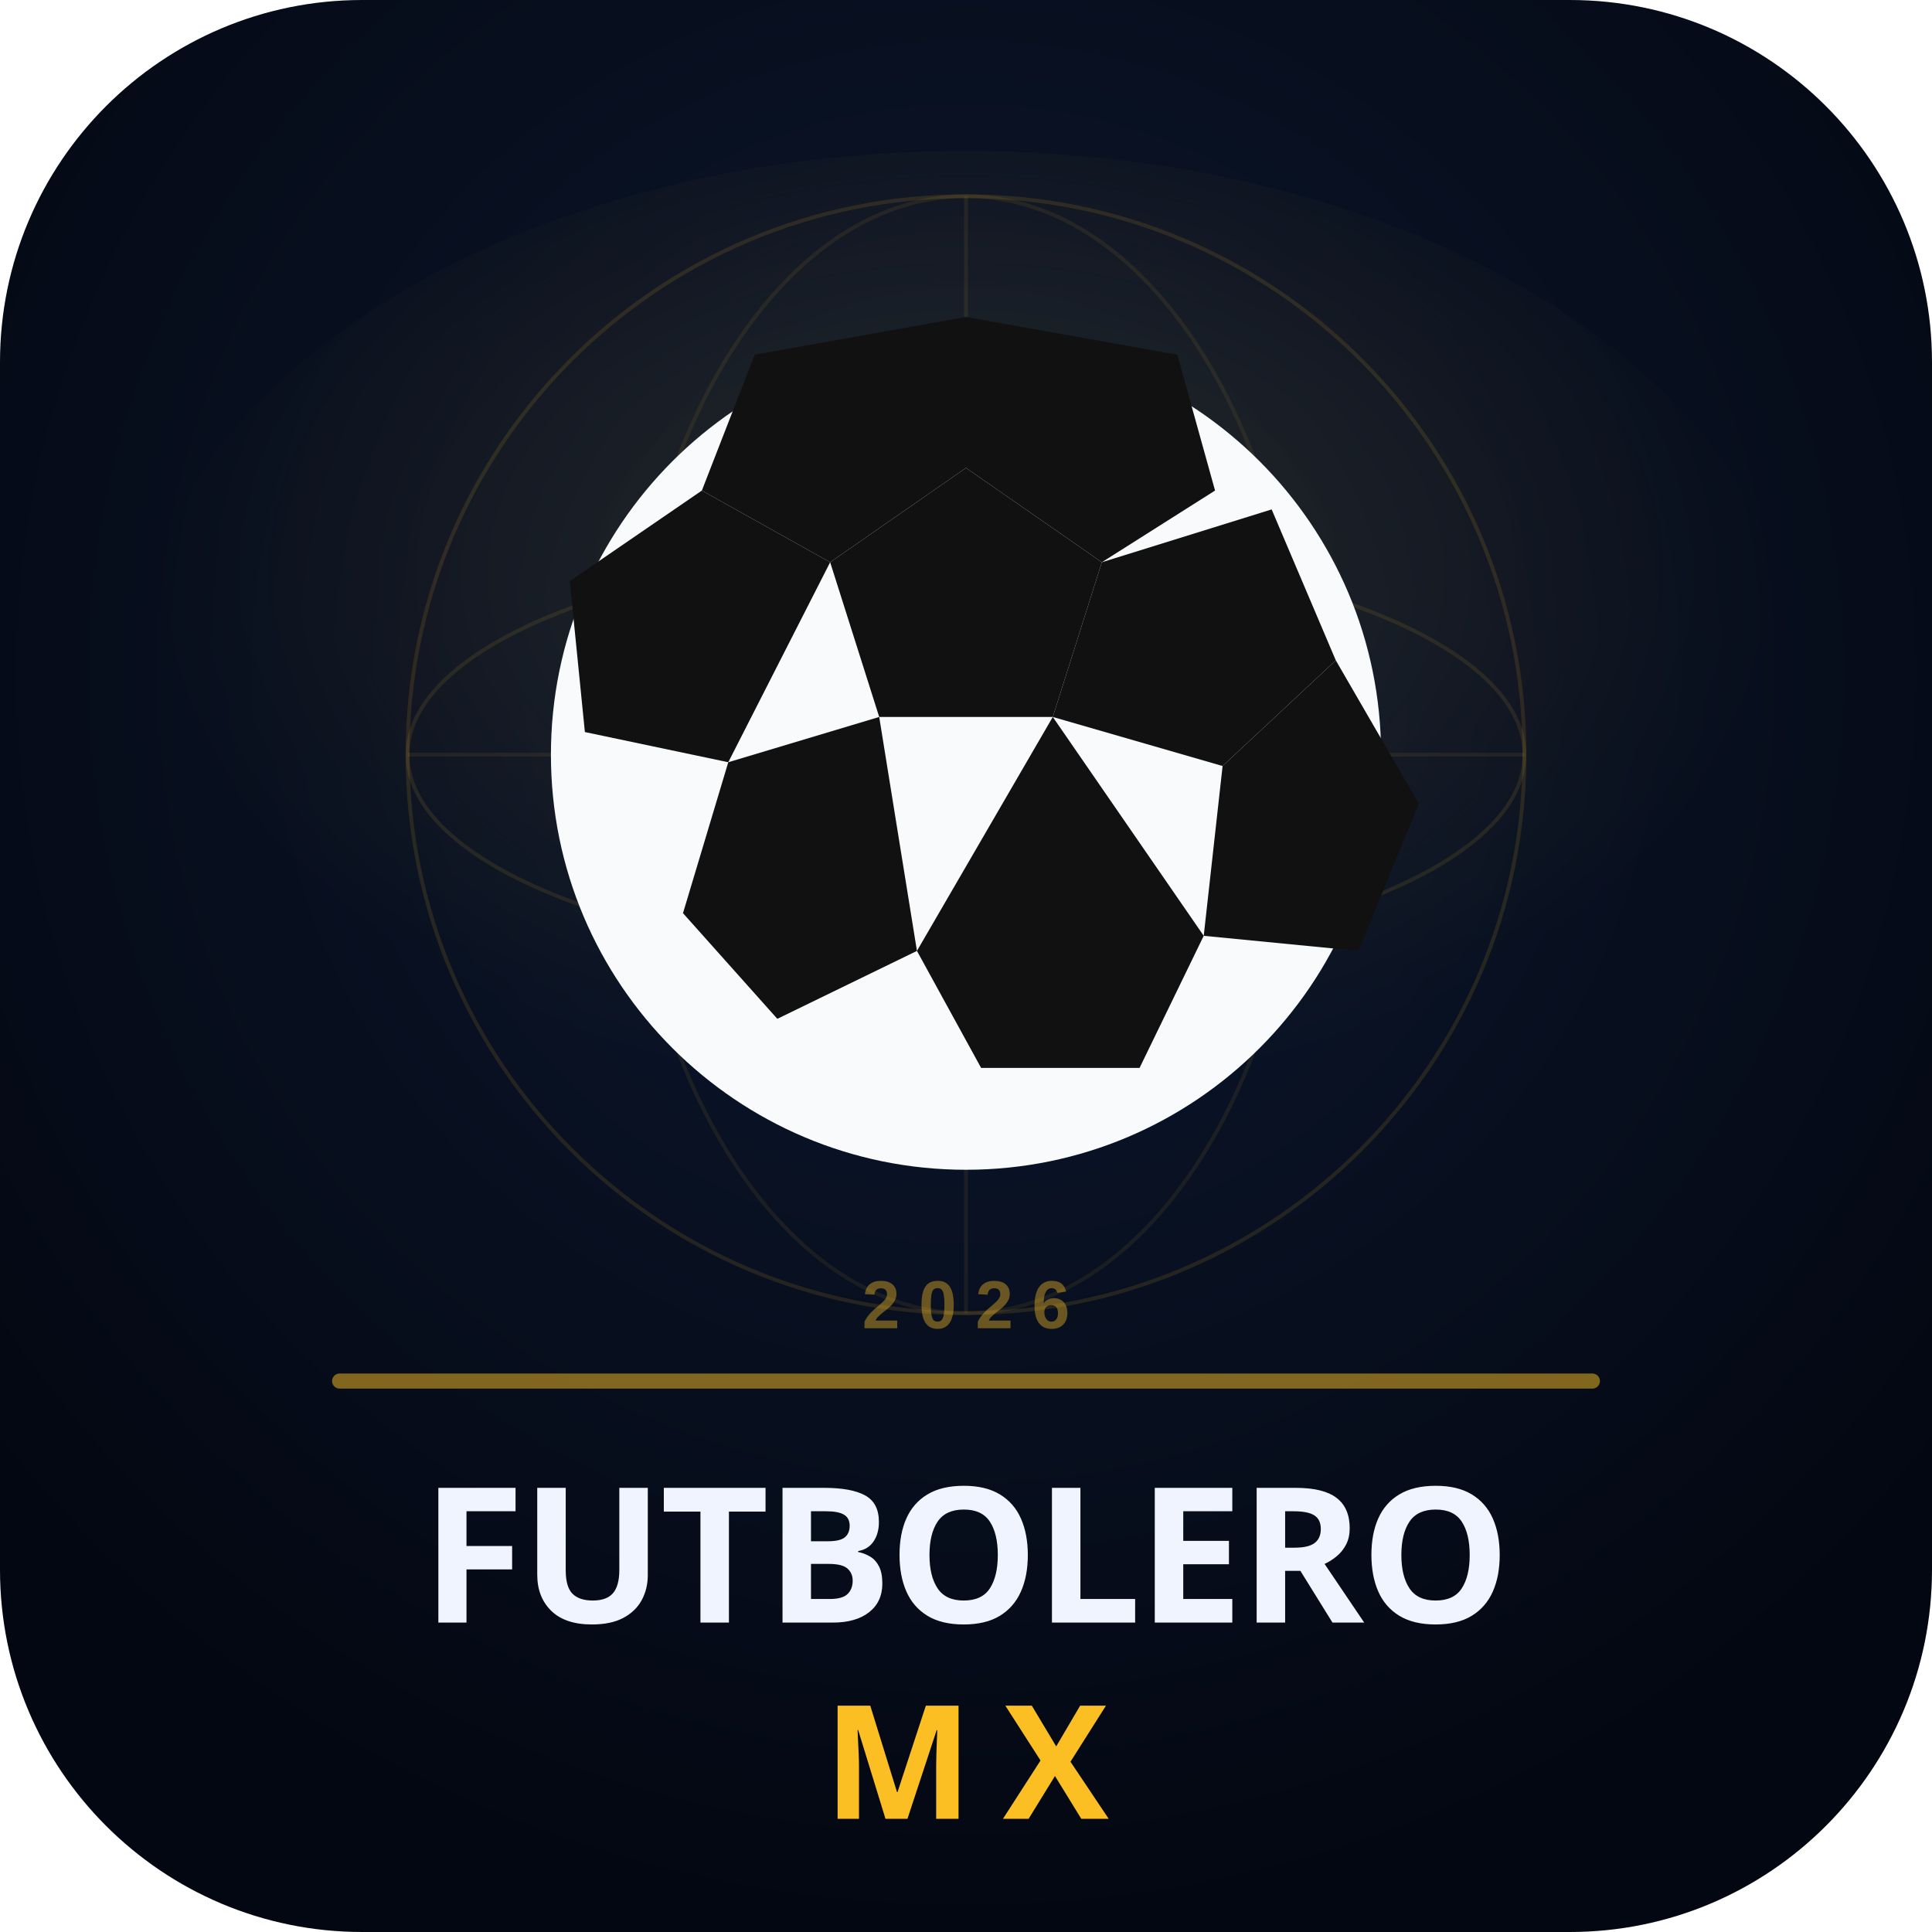
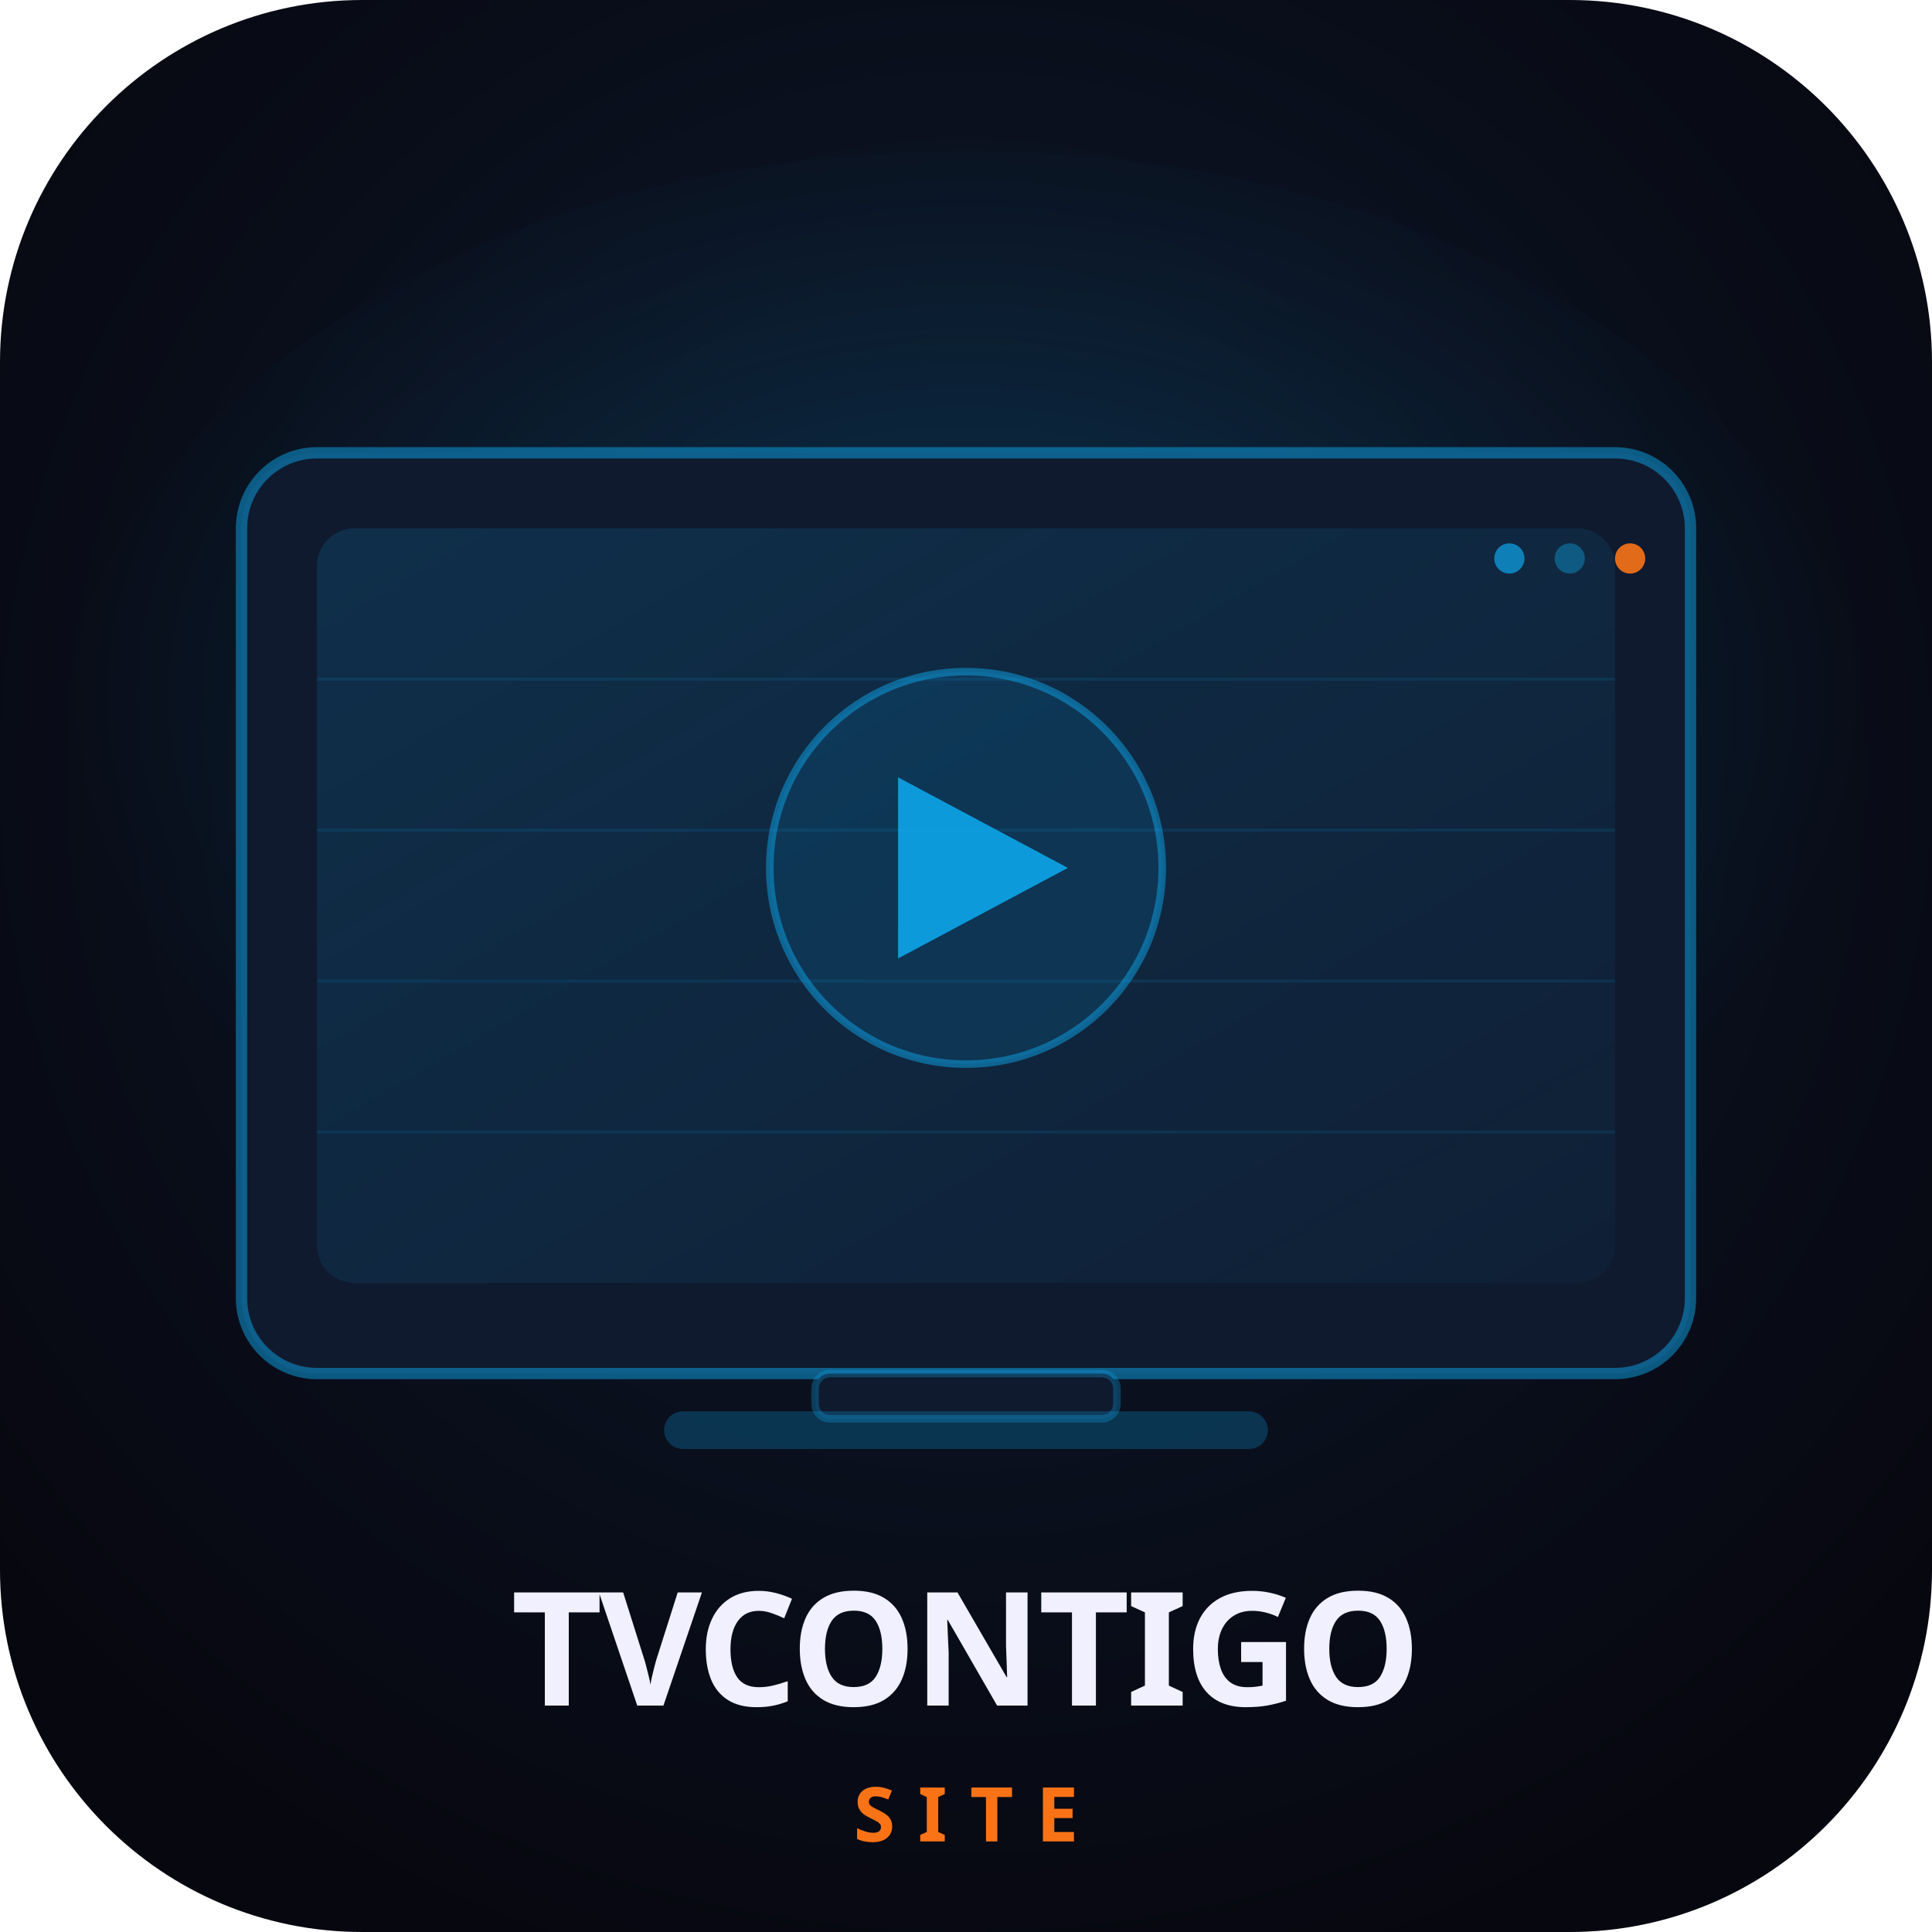
<svg xmlns="http://www.w3.org/2000/svg" viewBox="0 0 512 512">
  <defs>
-     <radialGradient id="bg" cx="50%" cy="35%" r="65%">
-       <stop offset="0%" stop-color="#0d1930" />
-       <stop offset="100%" stop-color="#030711" />
+     <radialGradient id="bg" cx="50%" cy="40%" r="65%">
+       <stop offset="0%" stop-color="#0d1a2e" />
+       <stop offset="100%" stop-color="#07070f" />
    </radialGradient>
-     <radialGradient id="glow" cx="50%" cy="40%" r="50%">
-       <stop offset="0%" stop-color="#fbbf24" stop-opacity=".12" />
-       <stop offset="100%" stop-color="#fbbf24" stop-opacity="0" />
+     <radialGradient id="glow" cx="50%" cy="45%" r="50%">
+       <stop offset="0%" stop-color="#0ea5e9" stop-opacity=".18" />
+       <stop offset="100%" stop-color="#0ea5e9" stop-opacity="0" />
    </radialGradient>
+     <linearGradient id="screen" x1="0%" y1="0%" x2="100%" y2="100%">
+       <stop offset="0%" stop-color="#0ea5e9" stop-opacity=".15" />
+       <stop offset="100%" stop-color="#0ea5e9" stop-opacity=".04" />
+     </linearGradient>
  </defs>
  <rect width="512" height="512" rx="96" fill="url(#bg)" />
-   <ellipse cx="256" cy="180" rx="220" ry="140" fill="url(#glow)" />
-   <circle cx="256" cy="200" r="148" fill="none" stroke="#fbbf24" stroke-width="1" opacity=".12" />
-   <ellipse cx="256" cy="200" rx="148" ry="55" fill="none" stroke="#fbbf24" stroke-width="1" opacity=".1" />
-   <ellipse cx="256" cy="200" rx="90" ry="148" fill="none" stroke="#fbbf24" stroke-width="1" opacity=".08" />
-   <line x1="108" y1="200" x2="404" y2="200" stroke="#fbbf24" stroke-width="1" opacity=".08" />
-   <line x1="256" y1="52" x2="256" y2="348" stroke="#fbbf24" stroke-width="1" opacity=".08" />
-   <circle cx="256" cy="200" r="110" fill="#f8fafc" />
-   <polygon points="256,124 292,149 279,190 233,190 220,149" fill="#111" />
-   <polygon points="292,149 337,135 354,175 324,203 279,190" fill="#111" />
-   <polygon points="324,203 354,175 376,213 360,252 319,248" fill="#111" />
-   <polygon points="279,190 319,248 302,283 260,283 243,252" fill="#111" />
-   <polygon points="233,190 243,252 206,270 181,242 193,202" fill="#111" />
-   <polygon points="220,149 193,202 155,194 151,154 186,130" fill="#111" />
-   <polygon points="256,124 220,149 186,130 200,94 256,84" fill="#111" />
-   <polygon points="256,124 292,149 322,130 312,94 256,84" fill="#111" />
-   <rect x="88" y="364" width="336" height="4" rx="2" fill="#fbbf24" opacity=".5" />
-   <text x="256" y="430" font-family="Arial Black,Impact,sans-serif" font-size="50" font-weight="900" fill="#f0f4ff" text-anchor="middle" letter-spacing="-1">FUTBOLERO</text>
-   <text x="256" y="482" font-family="Arial Black,Impact,sans-serif" font-size="42" font-weight="900" fill="#fbbf24" text-anchor="middle" letter-spacing="8">MX</text>
-   <text x="256" y="352" font-family="Arial,sans-serif" font-size="18" font-weight="700" fill="#fbbf24" text-anchor="middle" opacity=".4" letter-spacing="5">2026</text>
+   <ellipse cx="256" cy="200" rx="240" ry="160" fill="url(#glow)" />
+   <rect x="64" y="120" width="384" height="244" rx="20" fill="#0f1a2e" stroke="#0ea5e9" stroke-width="3" stroke-opacity=".5" />
+   <rect x="84" y="140" width="344" height="200" rx="10" fill="url(#screen)" />
+   <line x1="84" y1="180" x2="428" y2="180" stroke="#0ea5e9" stroke-width=".8" stroke-opacity=".12" />
+   <line x1="84" y1="220" x2="428" y2="220" stroke="#0ea5e9" stroke-width=".8" stroke-opacity=".12" />
+   <line x1="84" y1="260" x2="428" y2="260" stroke="#0ea5e9" stroke-width=".8" stroke-opacity=".12" />
+   <line x1="84" y1="300" x2="428" y2="300" stroke="#0ea5e9" stroke-width=".8" stroke-opacity=".12" />
+   <circle cx="256" cy="230" r="52" fill="#0ea5e9" fill-opacity=".12" stroke="#0ea5e9" stroke-width="2" stroke-opacity=".5" />
+   <polygon points="238,206 283,230 238,254" fill="#0ea5e9" fill-opacity=".9" />
+   <rect x="216" y="364" width="80" height="12" rx="4" fill="#0f1a2e" stroke="#0ea5e9" stroke-width="2" stroke-opacity=".3" />
+   <rect x="176" y="374" width="160" height="10" rx="5" fill="#0ea5e9" fill-opacity=".25" />
+   <circle cx="400" cy="148" r="4" fill="#0ea5e9" opacity=".7" />
+   <circle cx="416" cy="148" r="4" fill="#0ea5e9" opacity=".4" />
+   <circle cx="432" cy="148" r="4" fill="#f97316" opacity=".9" />
+   <text x="256" y="452" font-family="Arial Black,Impact,sans-serif" font-size="42" font-weight="900" fill="#f0f0ff" text-anchor="middle" letter-spacing="-1">TVCONTIGO</text>
+   <text x="256" y="488" font-family="Arial Black,Impact,sans-serif" font-size="20" font-weight="700" fill="#f97316" text-anchor="middle" letter-spacing="6">SITE</text>
</svg>
